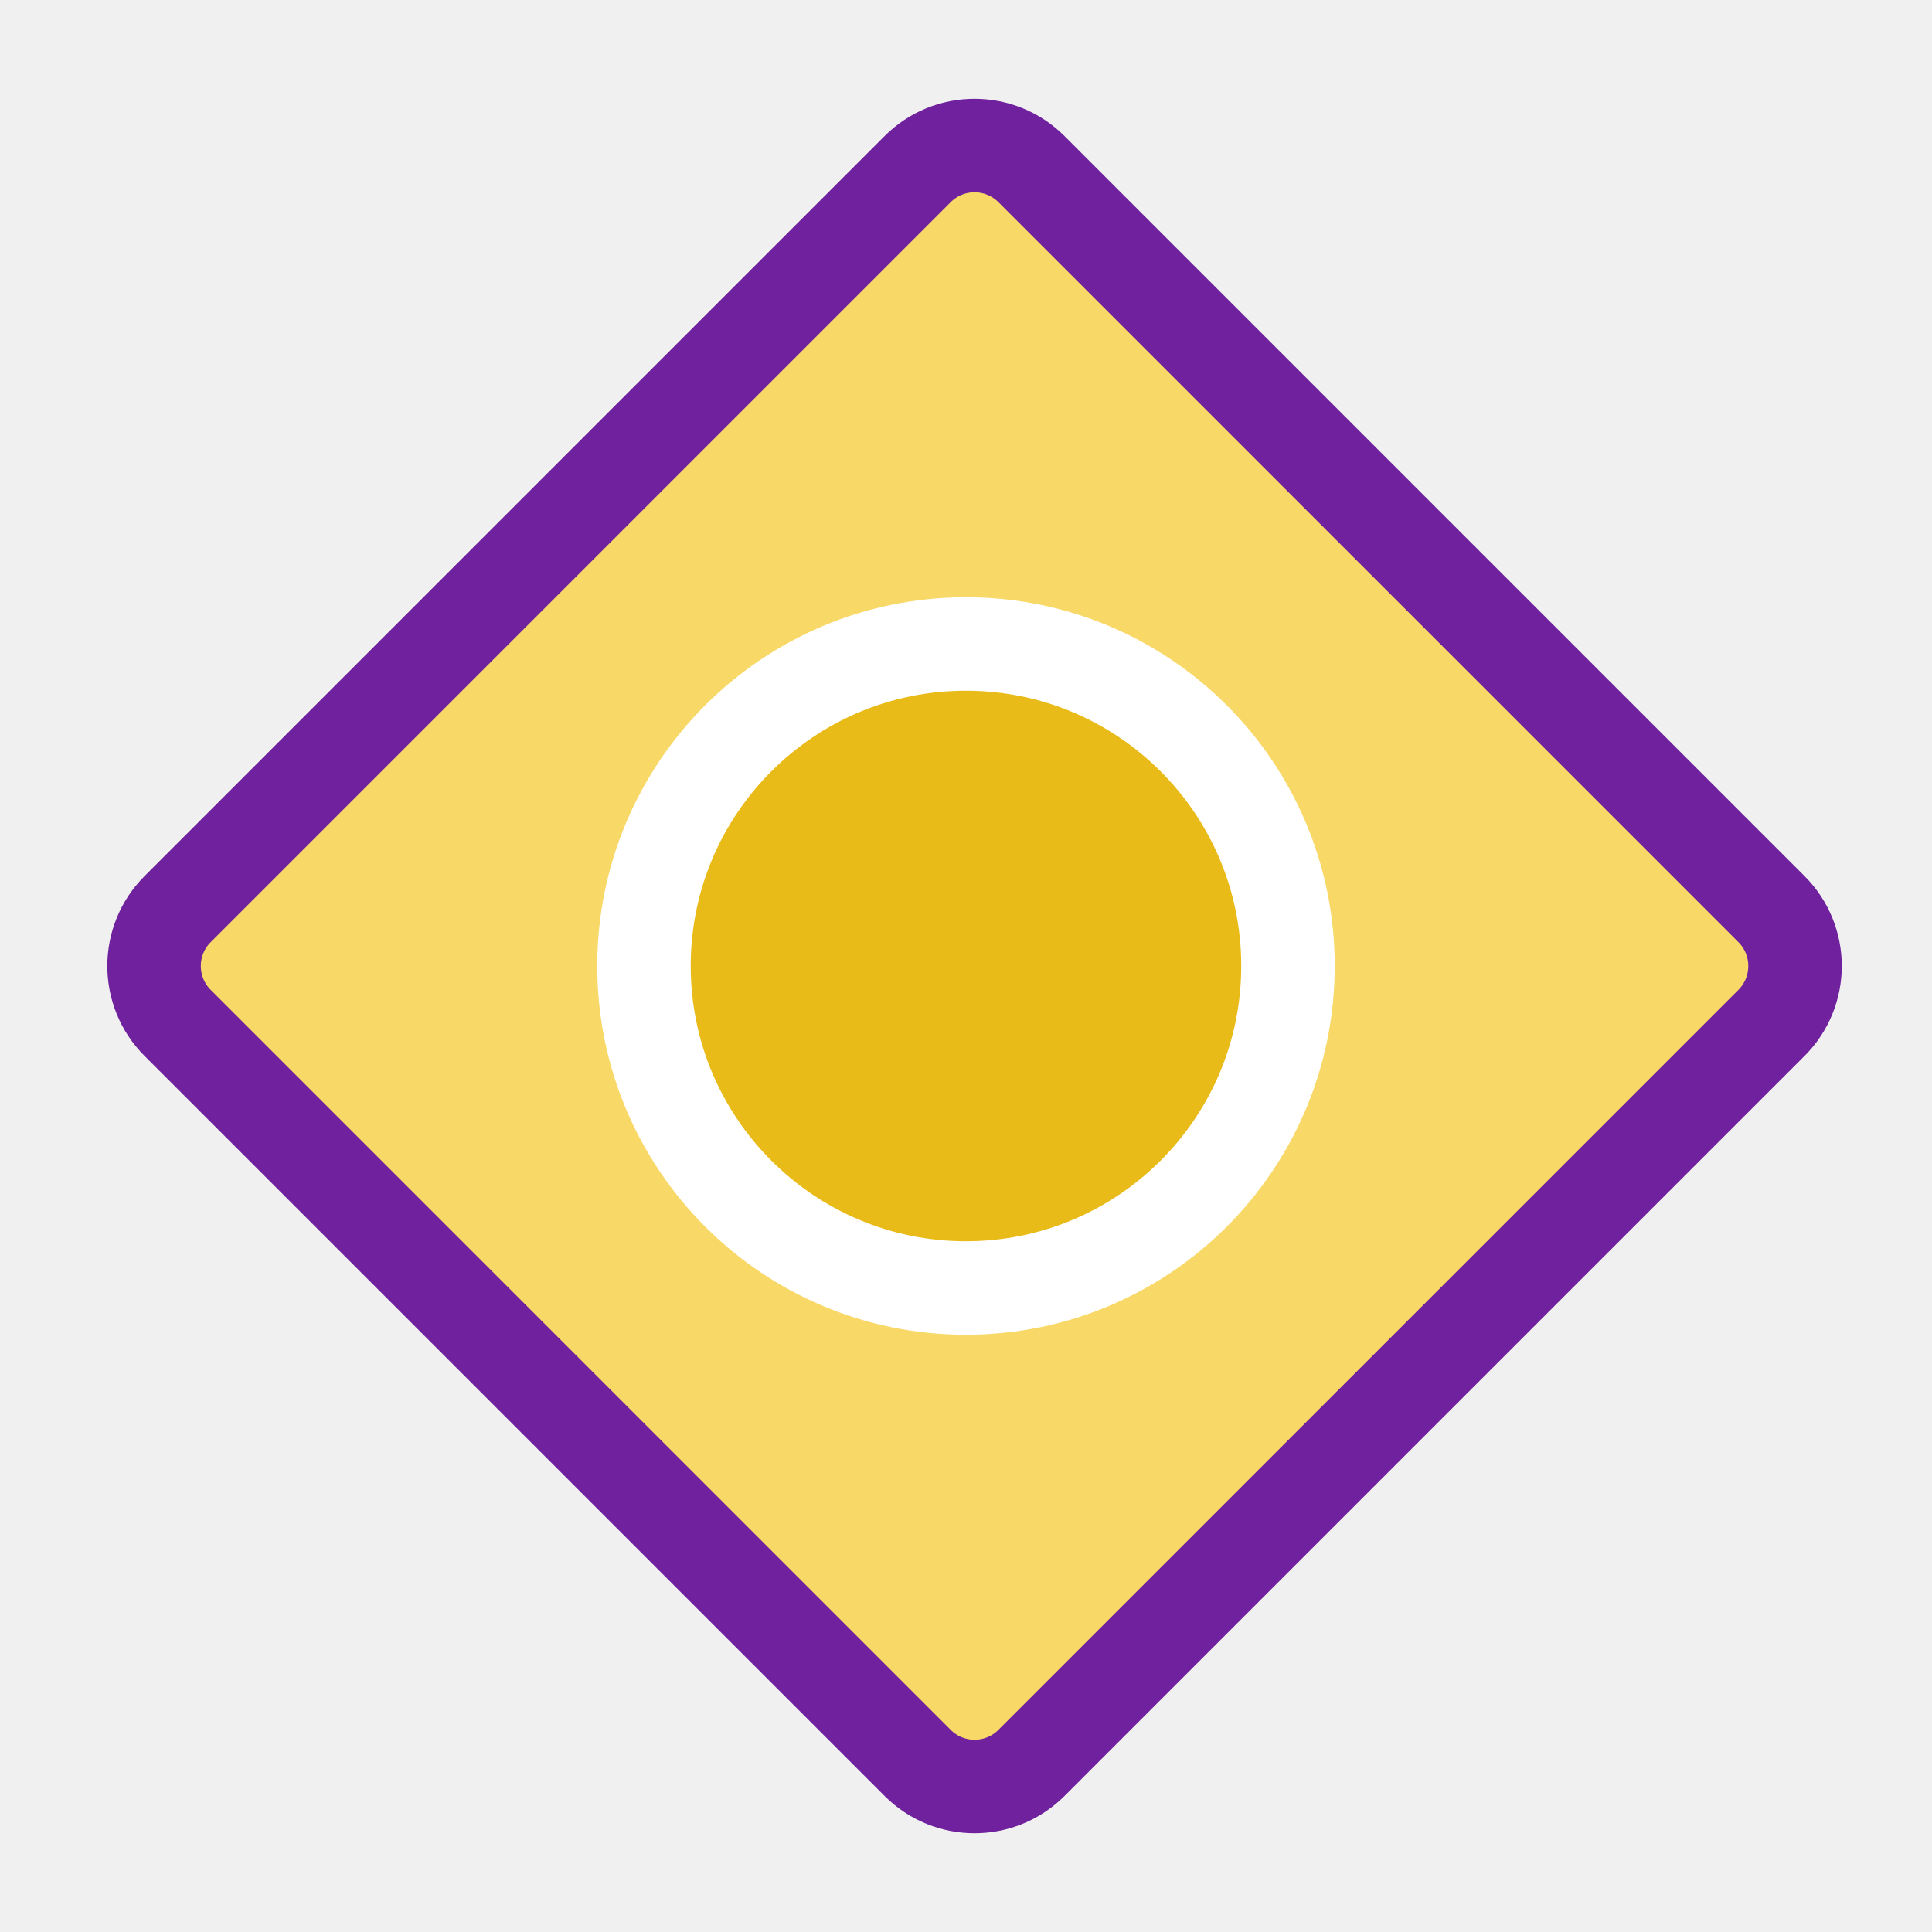
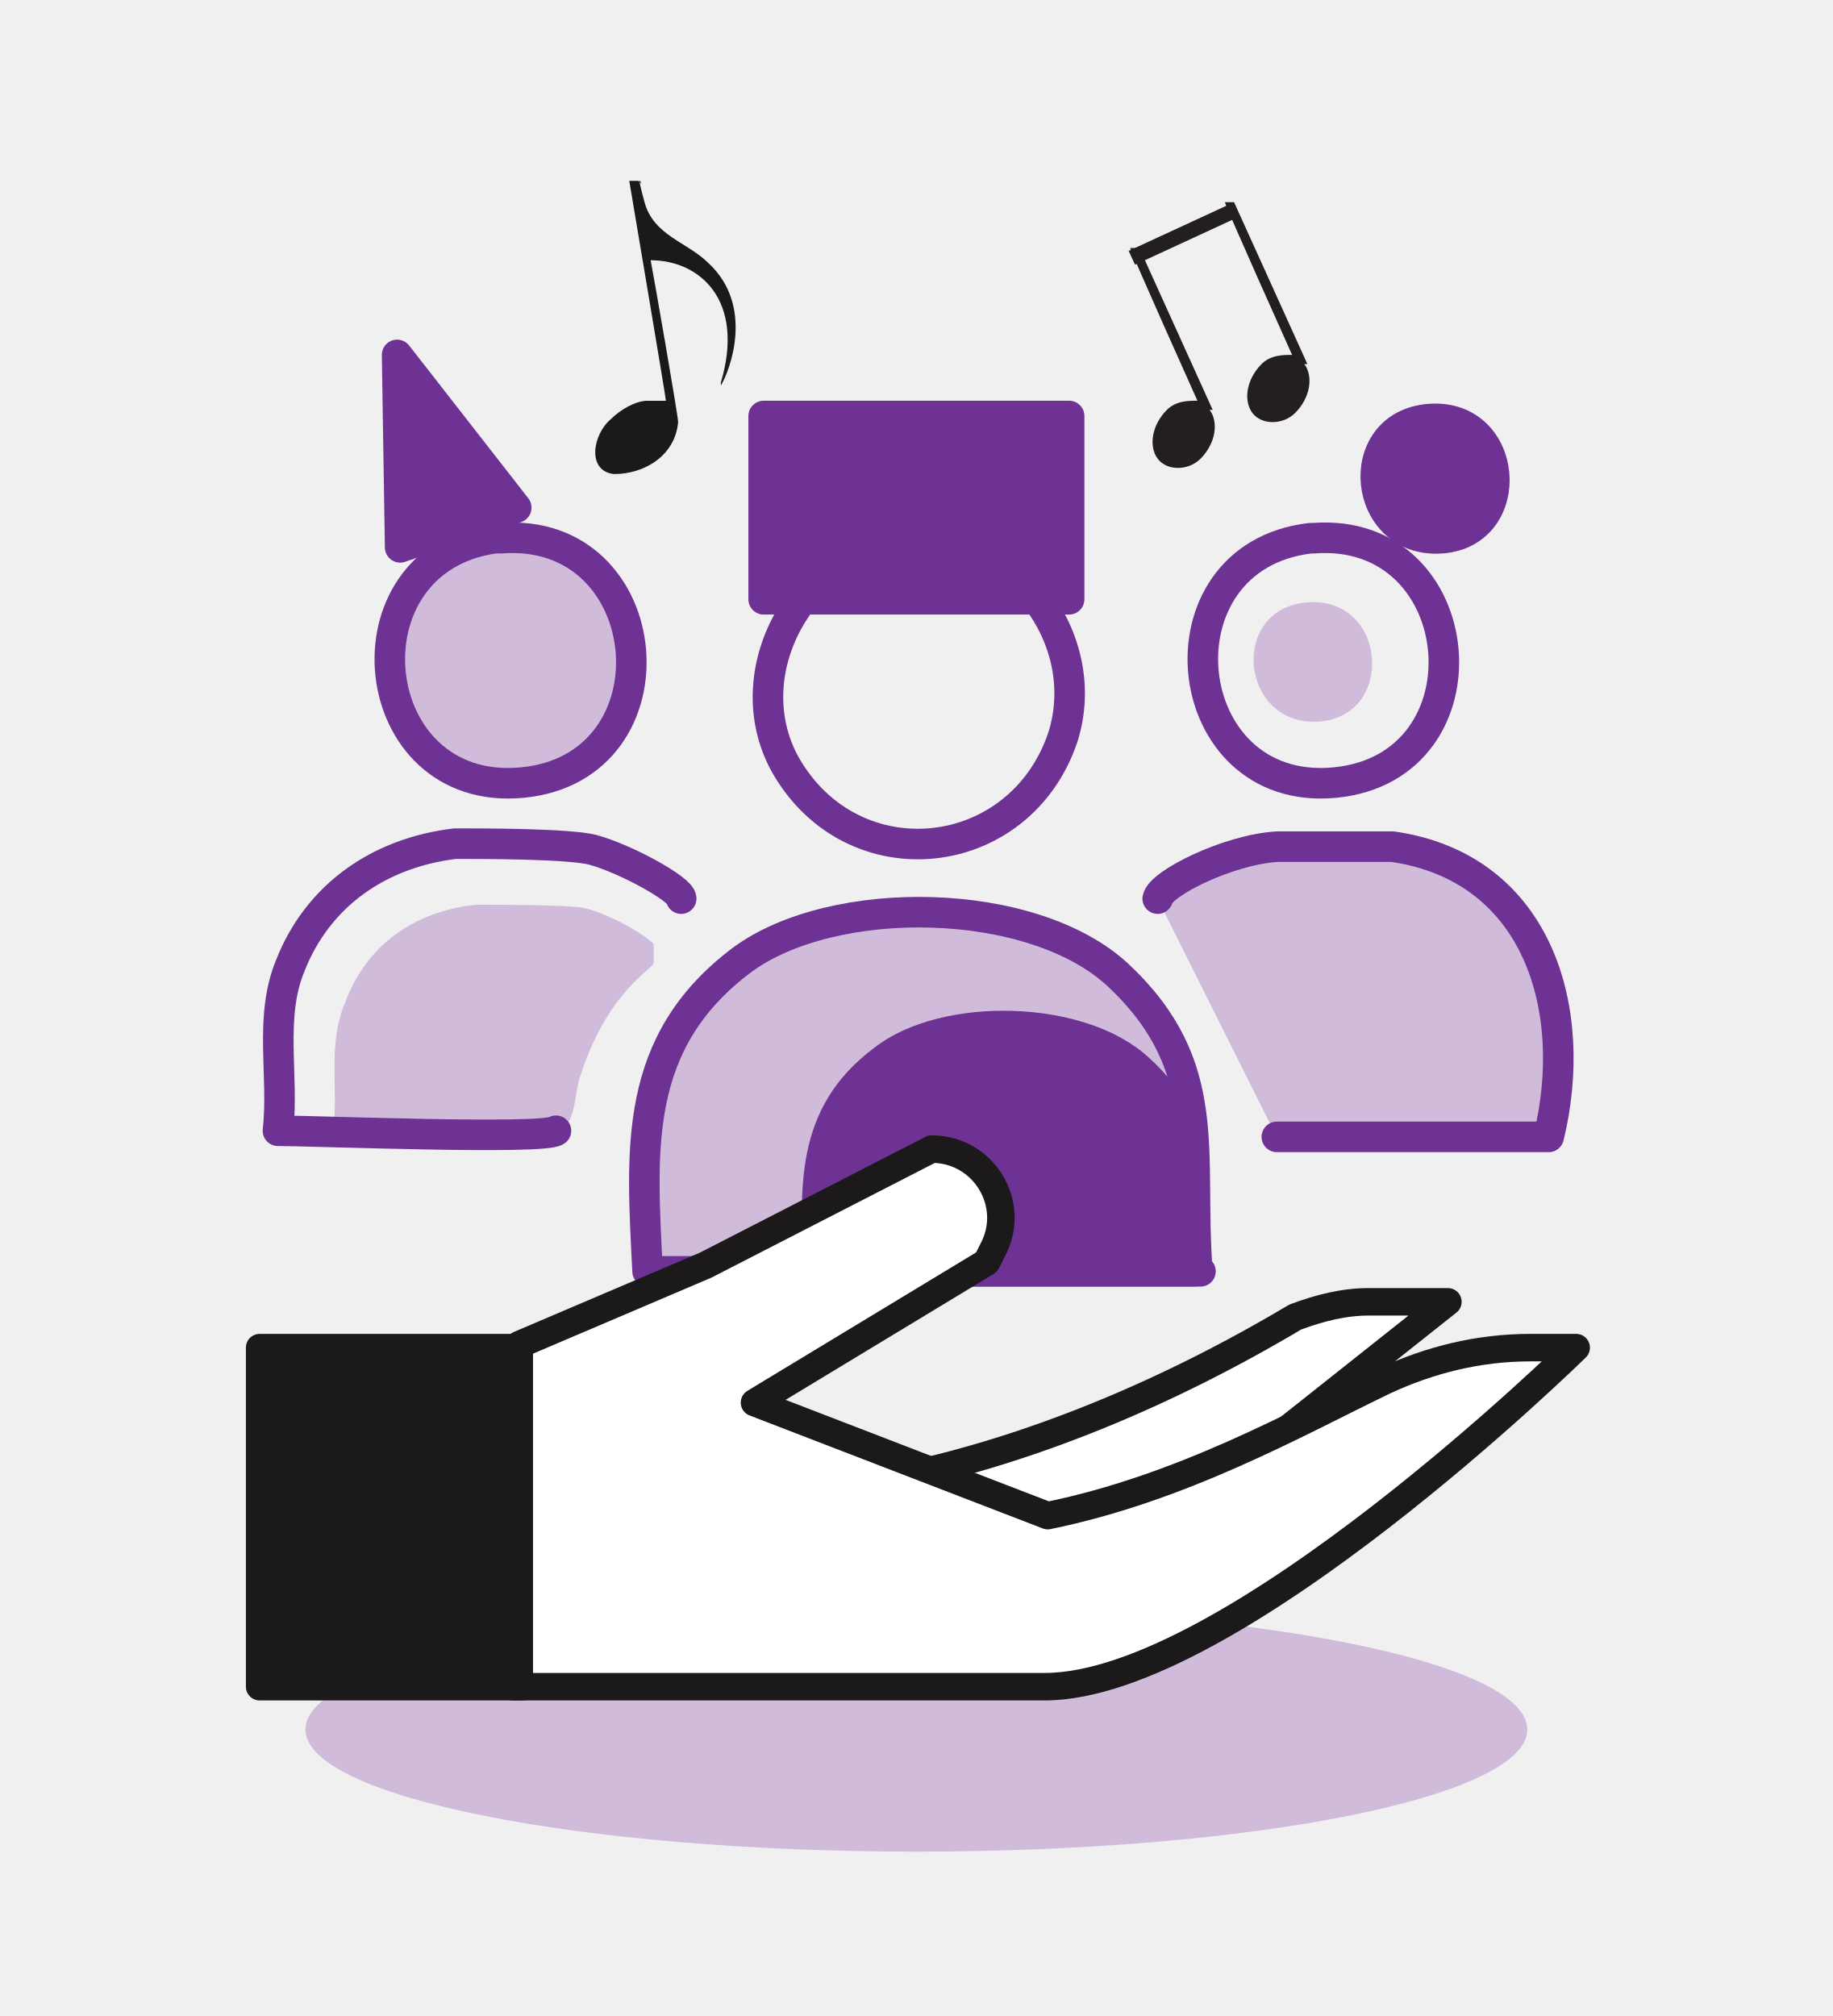
- <svg xmlns="http://www.w3.org/2000/svg" width="62" height="62" viewBox="0 0 62 62" fill="none">
-   <path d="M0 0H62V62H0V0Z" fill="white" fill-opacity="0.01" />
-   <path d="M29.448 5.427L5.701 29.174C4.692 30.182 4.692 31.818 5.701 32.827L29.448 56.574C30.456 57.583 32.092 57.583 33.101 56.574L56.848 32.827C57.857 31.818 57.857 30.182 56.848 29.174L33.101 5.427C32.092 4.418 30.456 4.418 29.448 5.427Z" fill="#F8D867" stroke="#6F219E" stroke-width="3" stroke-linejoin="round" />
-   <path d="M30.999 41.333C36.706 41.333 41.333 36.706 41.333 30.999C41.333 25.292 36.706 20.666 30.999 20.666C25.292 20.666 20.666 25.292 20.666 30.999C20.666 36.706 25.292 41.333 30.999 41.333Z" fill="#E9BB18" stroke="white" stroke-width="3" stroke-linejoin="round" />
+ <svg xmlns="http://www.w3.org/2000/svg" width="60" height="66" viewBox="0 0 60 66" fill="none">
+   <mask id="mask0_11114_132349" style="mask-type:luminance" maskUnits="userSpaceOnUse" x="0" y="0" width="60" height="66">
+     <path d="M60 0.619H0V65.619H60V0.619Z" fill="white" />
+   </mask>
+   <g mask="url(#mask0_11114_132349)">
+     <path d="M30 60.619C41.046 60.619 50 58.828 50 56.619C50 54.41 41.046 52.619 30 52.619C18.954 52.619 10 54.41 10 56.619C10 58.828 18.954 60.619 30 60.619Z" fill="#D0BBDB" />
+     <path d="M15.6 29.619C16.2 29.619 18.5 29.619 19.1 29.719C20 29.919 21.3 30.719 21.4 30.919V31.519C21.4 31.719 19.9 32.419 19 35.219C18.8 35.719 18.9 36.819 18.2 37.119C17.9 37.219 11.8 37.119 10.9 37.119C11.1 35.719 10.7 34.219 11.3 32.819C12 30.919 13.6 29.819 15.6 29.619Z" fill="#D0BBDB" />
+     <path d="M16.2 17.62C16.2 17.62 16.3 17.62 16.4 17.62C21.6 17.22 22.3 25.12 17.1 25.62C11.9 26.12 11.1 18.32 16.2 17.62Z" fill="#D0BBDB" stroke="#6D3293" stroke-linecap="round" stroke-linejoin="round" />
+     <path d="M43 17.62C48.2 17.22 48.9 25.12 43.7 25.62C38.5 26.12 37.7 18.22 42.9 17.62H43Z" stroke="#6D3293" stroke-linecap="round" stroke-linejoin="round" />
+     <path d="M22.3 29.419C22.3 29.119 20.5 28.119 19.4 27.819C18.6 27.619 15.8 27.619 14.9 27.619C12.4 27.919 10.4 29.319 9.5 31.619C8.8 33.319 9.3 35.219 9.1 37.019C10.3 37.019 17.8 37.319 18.2 37.019" stroke="#6D3293" stroke-linecap="round" stroke-linejoin="round" />
+     <path d="M37.9 29.419C38 28.919 40.2 27.819 41.8 27.719C42.3 27.719 45.2 27.719 45.6 27.719C50.4 28.419 51.7 33.119 50.7 37.219H41.8" fill="#D0BBDB" />
+     <path d="M37.9 29.419C38 28.919 40.2 27.819 41.8 27.719C42.3 27.719 45.2 27.719 45.6 27.719C50.4 28.419 51.7 33.119 50.7 37.219H41.8" fill="#D0BBDB" />
+     <path d="M37.9 29.419C38 28.919 40.2 27.819 41.8 27.719C42.3 27.719 45.2 27.719 45.6 27.719C50.4 28.419 51.7 33.119 50.7 37.219H41.8" stroke="#6D3293" stroke-linecap="round" stroke-linejoin="round" />
+     <path d="M39.2 41.62C38.9 37.72 39.8 34.92 36.6 31.92C33.8 29.32 27.3 29.22 24.3 31.42C20.7 34.12 21 37.62 21.2 41.62H39.3H39.2Z" fill="#D0BBDB" />
+     <path d="M39.2 41.62C38.9 37.72 39.8 34.92 36.6 31.92C33.8 29.32 27.3 29.22 24.3 31.42C20.7 34.12 21 37.62 21.2 41.62H39.3H39.2Z" fill="#D0BBDB" />
+     <path d="M39.2 41.62C38.9 37.72 39.8 34.92 36.6 31.92C33.8 29.32 27.3 29.22 24.3 31.42C20.7 34.12 21 37.62 21.2 41.62H39.3H39.2Z" stroke="#6D3293" stroke-linecap="round" stroke-linejoin="round" />
+     <path d="M29.9 17.619C33.2 17.519 35.8 20.919 34.8 24.119C33.4 28.319 27.9 28.919 25.7 25.019C24 21.919 26.4 17.819 29.9 17.719V17.619Z" stroke="#6D3293" stroke-linecap="round" stroke-linejoin="round" />
+     <path d="M42.8 19.72C45.4 19.52 45.7 23.42 43.2 23.62C40.6 23.82 40.2 19.92 42.8 19.72Z" fill="#D0BBDB" />
+     <path d="M46.8 13.72C49.4 13.52 49.7 17.42 47.2 17.62C44.6 17.82 44.2 13.92 46.8 13.72Z" fill="#6D3293" stroke="#6D3293" stroke-linecap="round" stroke-linejoin="round" />
+     <path d="M13 11.619L13.1 17.919L16.9 16.619L13 11.619Z" fill="#6D3293" stroke="#6D3293" stroke-linecap="round" stroke-linejoin="round" />
+     <path d="M35 13.619H25V19.619H35V13.619Z" fill="#6D3293" stroke="#6D3293" stroke-linecap="round" stroke-linejoin="round" />
+     <path d="M39.1 41.619C38.9 39.019 39.5 37.019 37.3 35.019C35.4 33.219 30.9 33.119 28.9 34.719C26.5 36.519 26.7 38.919 26.8 41.619H39.1Z" fill="#6D3293" stroke="#6D3293" stroke-linecap="round" stroke-linejoin="round" />
+     <path d="M20.9 5.92H20.6C20.6 5.92 21.8 13.02 21.8 13.12C21.7 13.12 21.5 13.12 21.2 13.12C20.8 13.12 20.3 13.42 20 13.72C19.4 14.22 19.2 15.42 20.1 15.52C21.1 15.52 22.1 14.92 22.2 13.82C22.2 13.62 21.4 9.02 21.3 8.52C22.9 8.52 24.4 9.82 23.6 12.52C23.6 12.52 23.6 12.52 23.6 12.62C23.9 12.12 24.7 10.02 23.2 8.62C22.5 7.92 21.4 7.72 21.1 6.62C20.8 5.52 21 6.02 21 6.02L20.9 5.92Z" fill="#1B1919" />
+     <path d="M39.7 13.419L37.3 8.119H37C37 8.219 39.2 13.119 39.2 13.119C38.9 13.119 38.5 13.119 38.2 13.419C37.7 13.919 37.6 14.619 37.9 15.019C38.2 15.419 38.9 15.419 39.3 15.019C39.8 14.519 39.9 13.819 39.6 13.419H39.7Z" fill="#231F20" />
+     <path d="M42.8 11.919L40.4 6.619H40.1C40.1 6.719 42.3 11.619 42.3 11.619C42 11.619 41.6 11.619 41.3 11.919C40.8 12.419 40.7 13.119 41 13.519C41.3 13.919 42 13.919 42.4 13.519C42.9 13.019 43 12.319 42.7 11.919H42.8Z" fill="#231F20" />
+     <path d="M40.308 6.662L36.949 8.214L37.159 8.668L40.518 7.116L40.308 6.662Z" fill="#231F20" />
+     <path d="M30.1 48.219C34 47.319 38.2 45.619 42.4 43.119C43.2 42.819 44 42.619 44.8 42.619H47.4L35.8 51.819L30 48.119L30.1 48.219Z" fill="white" stroke="#1B1919" stroke-width="0.9" stroke-linecap="round" stroke-linejoin="round" />
+     <path d="M17.1 44.119H8.5V55.219H17.1V44.119Z" fill="#1B1919" stroke="#1B1919" stroke-width="0.9" stroke-linecap="round" stroke-linejoin="round" />
+     <path d="M16.8 55.219C16.8 55.219 28.1 55.219 34.2 55.219C40.3 55.219 51.6 44.119 51.6 44.119H50.1C48.4 44.119 46.8 44.519 45.3 45.219C42.4 46.619 38.7 48.719 34.3 49.619L24.7 45.919L32.3 41.319L32.5 40.919C33.3 39.419 32.2 37.619 30.5 37.619L23.1 41.419L17 44.019V55.119L16.8 55.219Z" fill="white" stroke="#1B1919" stroke-width="0.9" stroke-linecap="round" stroke-linejoin="round" />
+   </g>
</svg>
